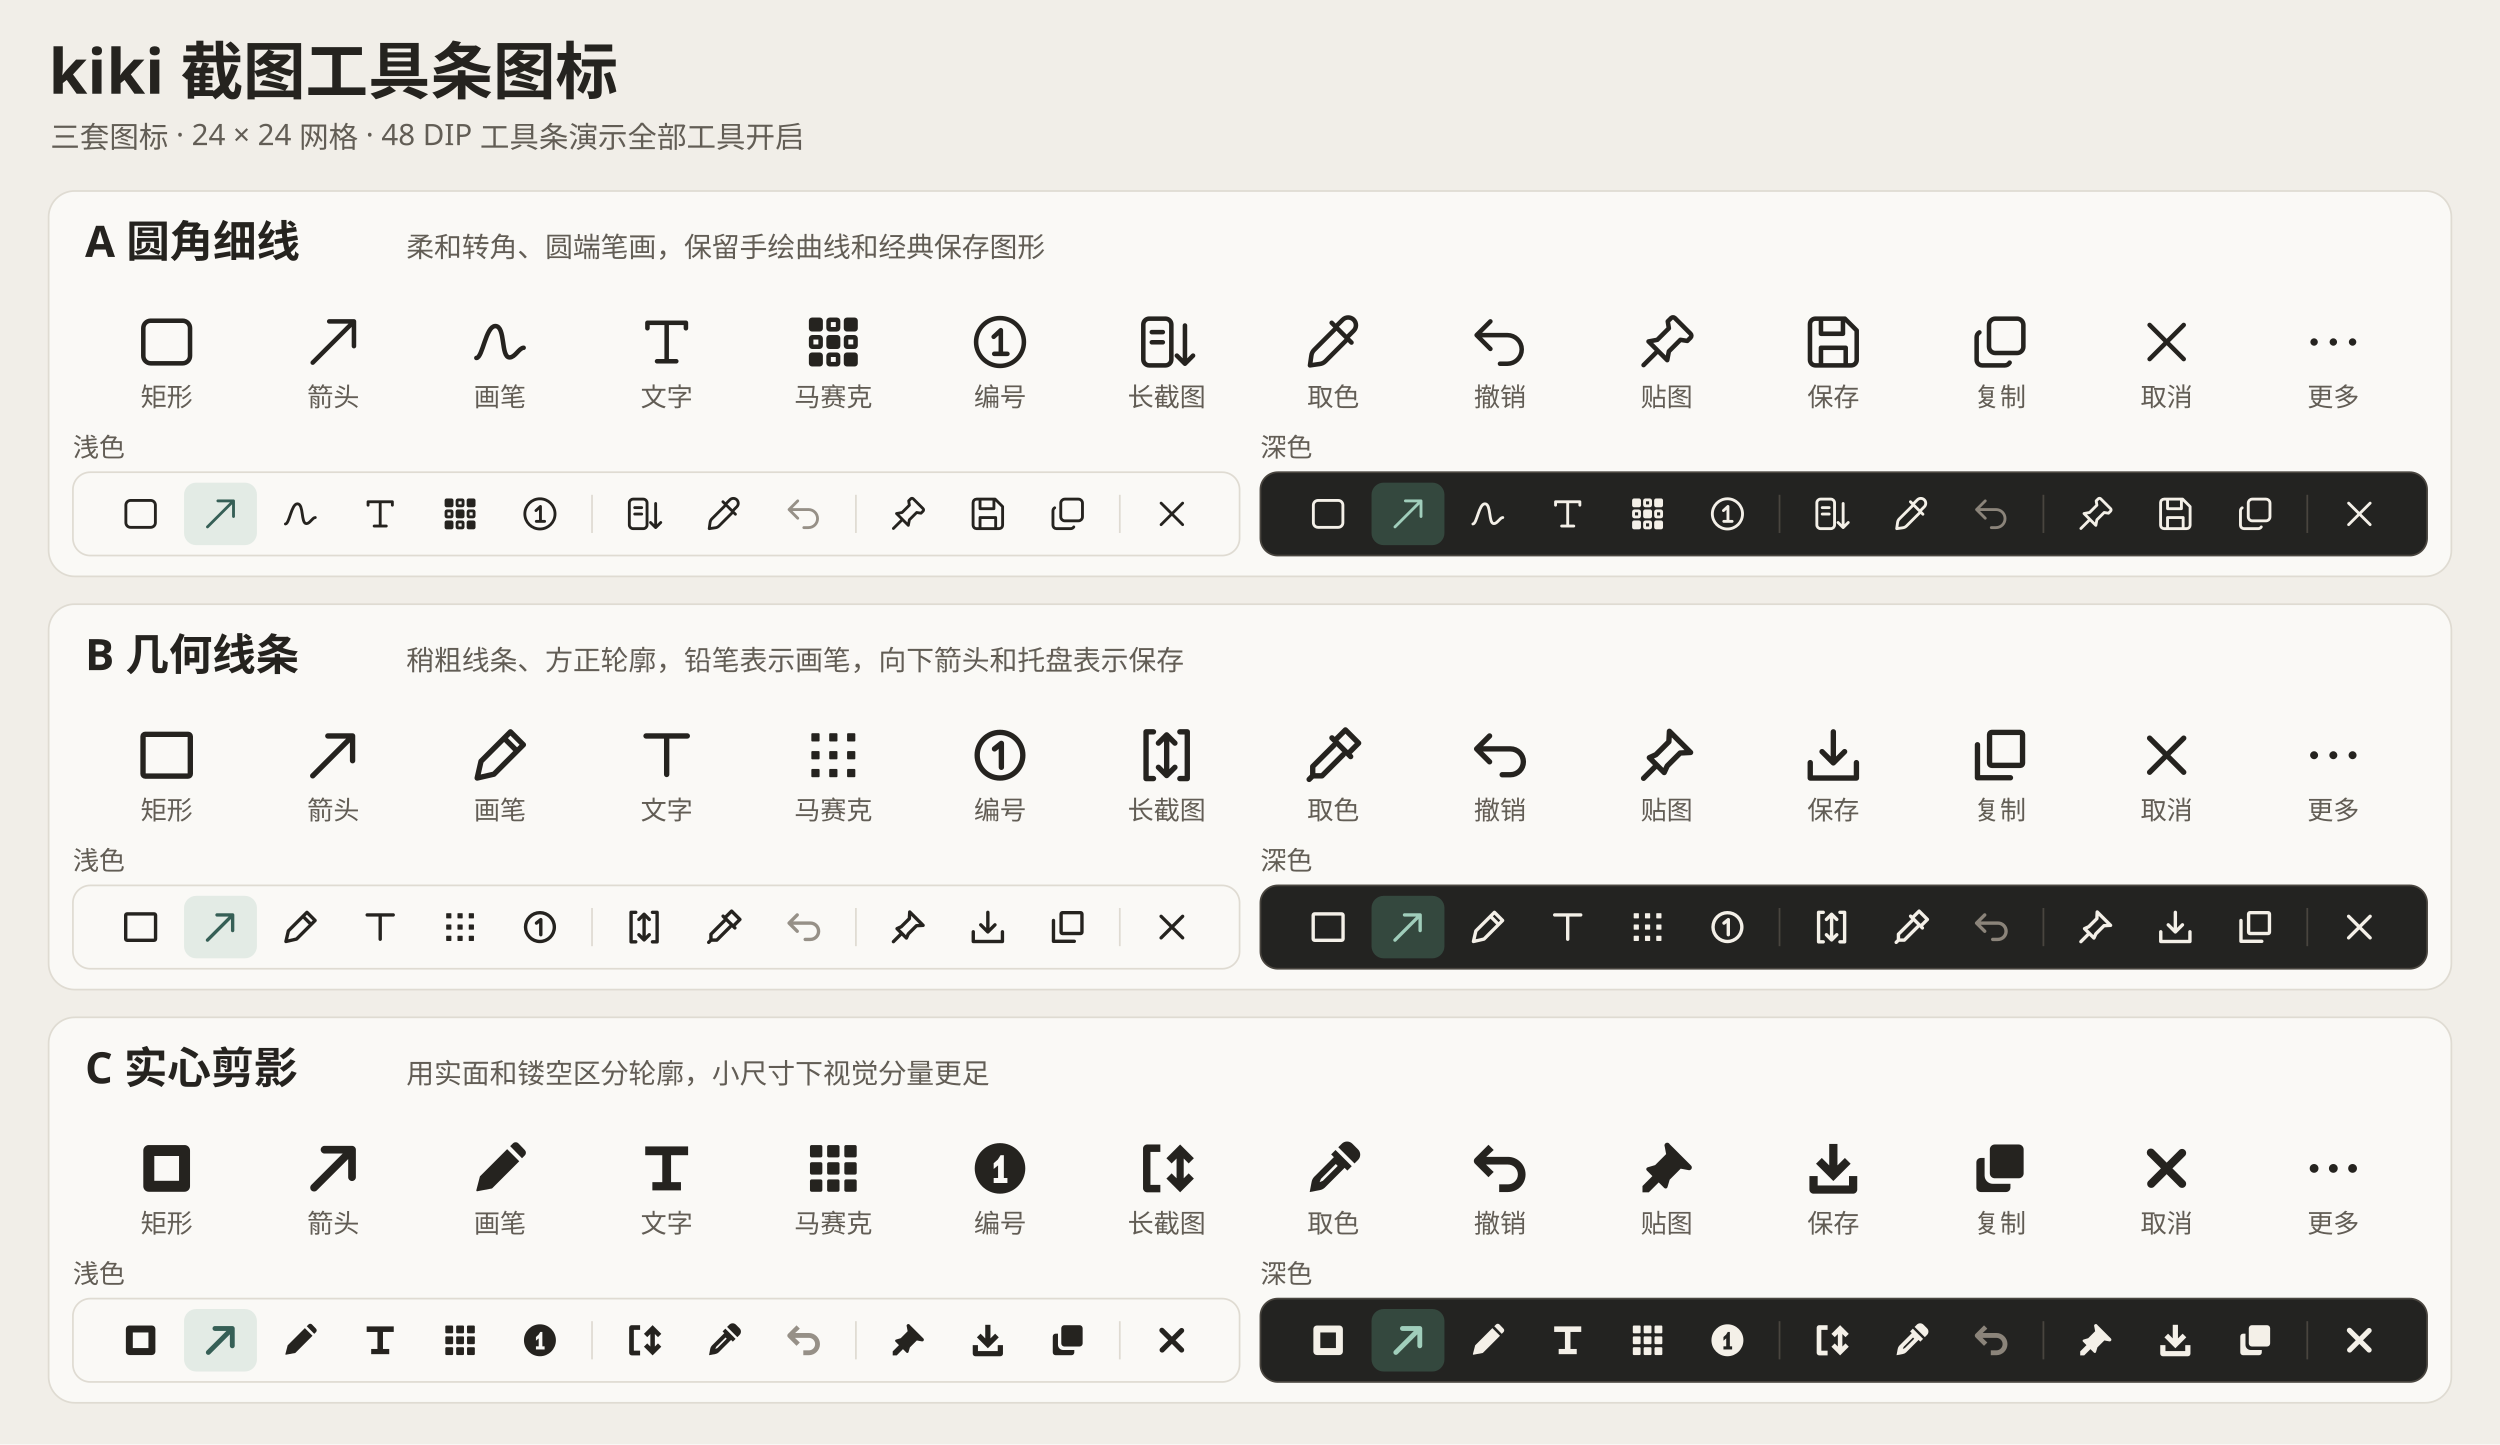
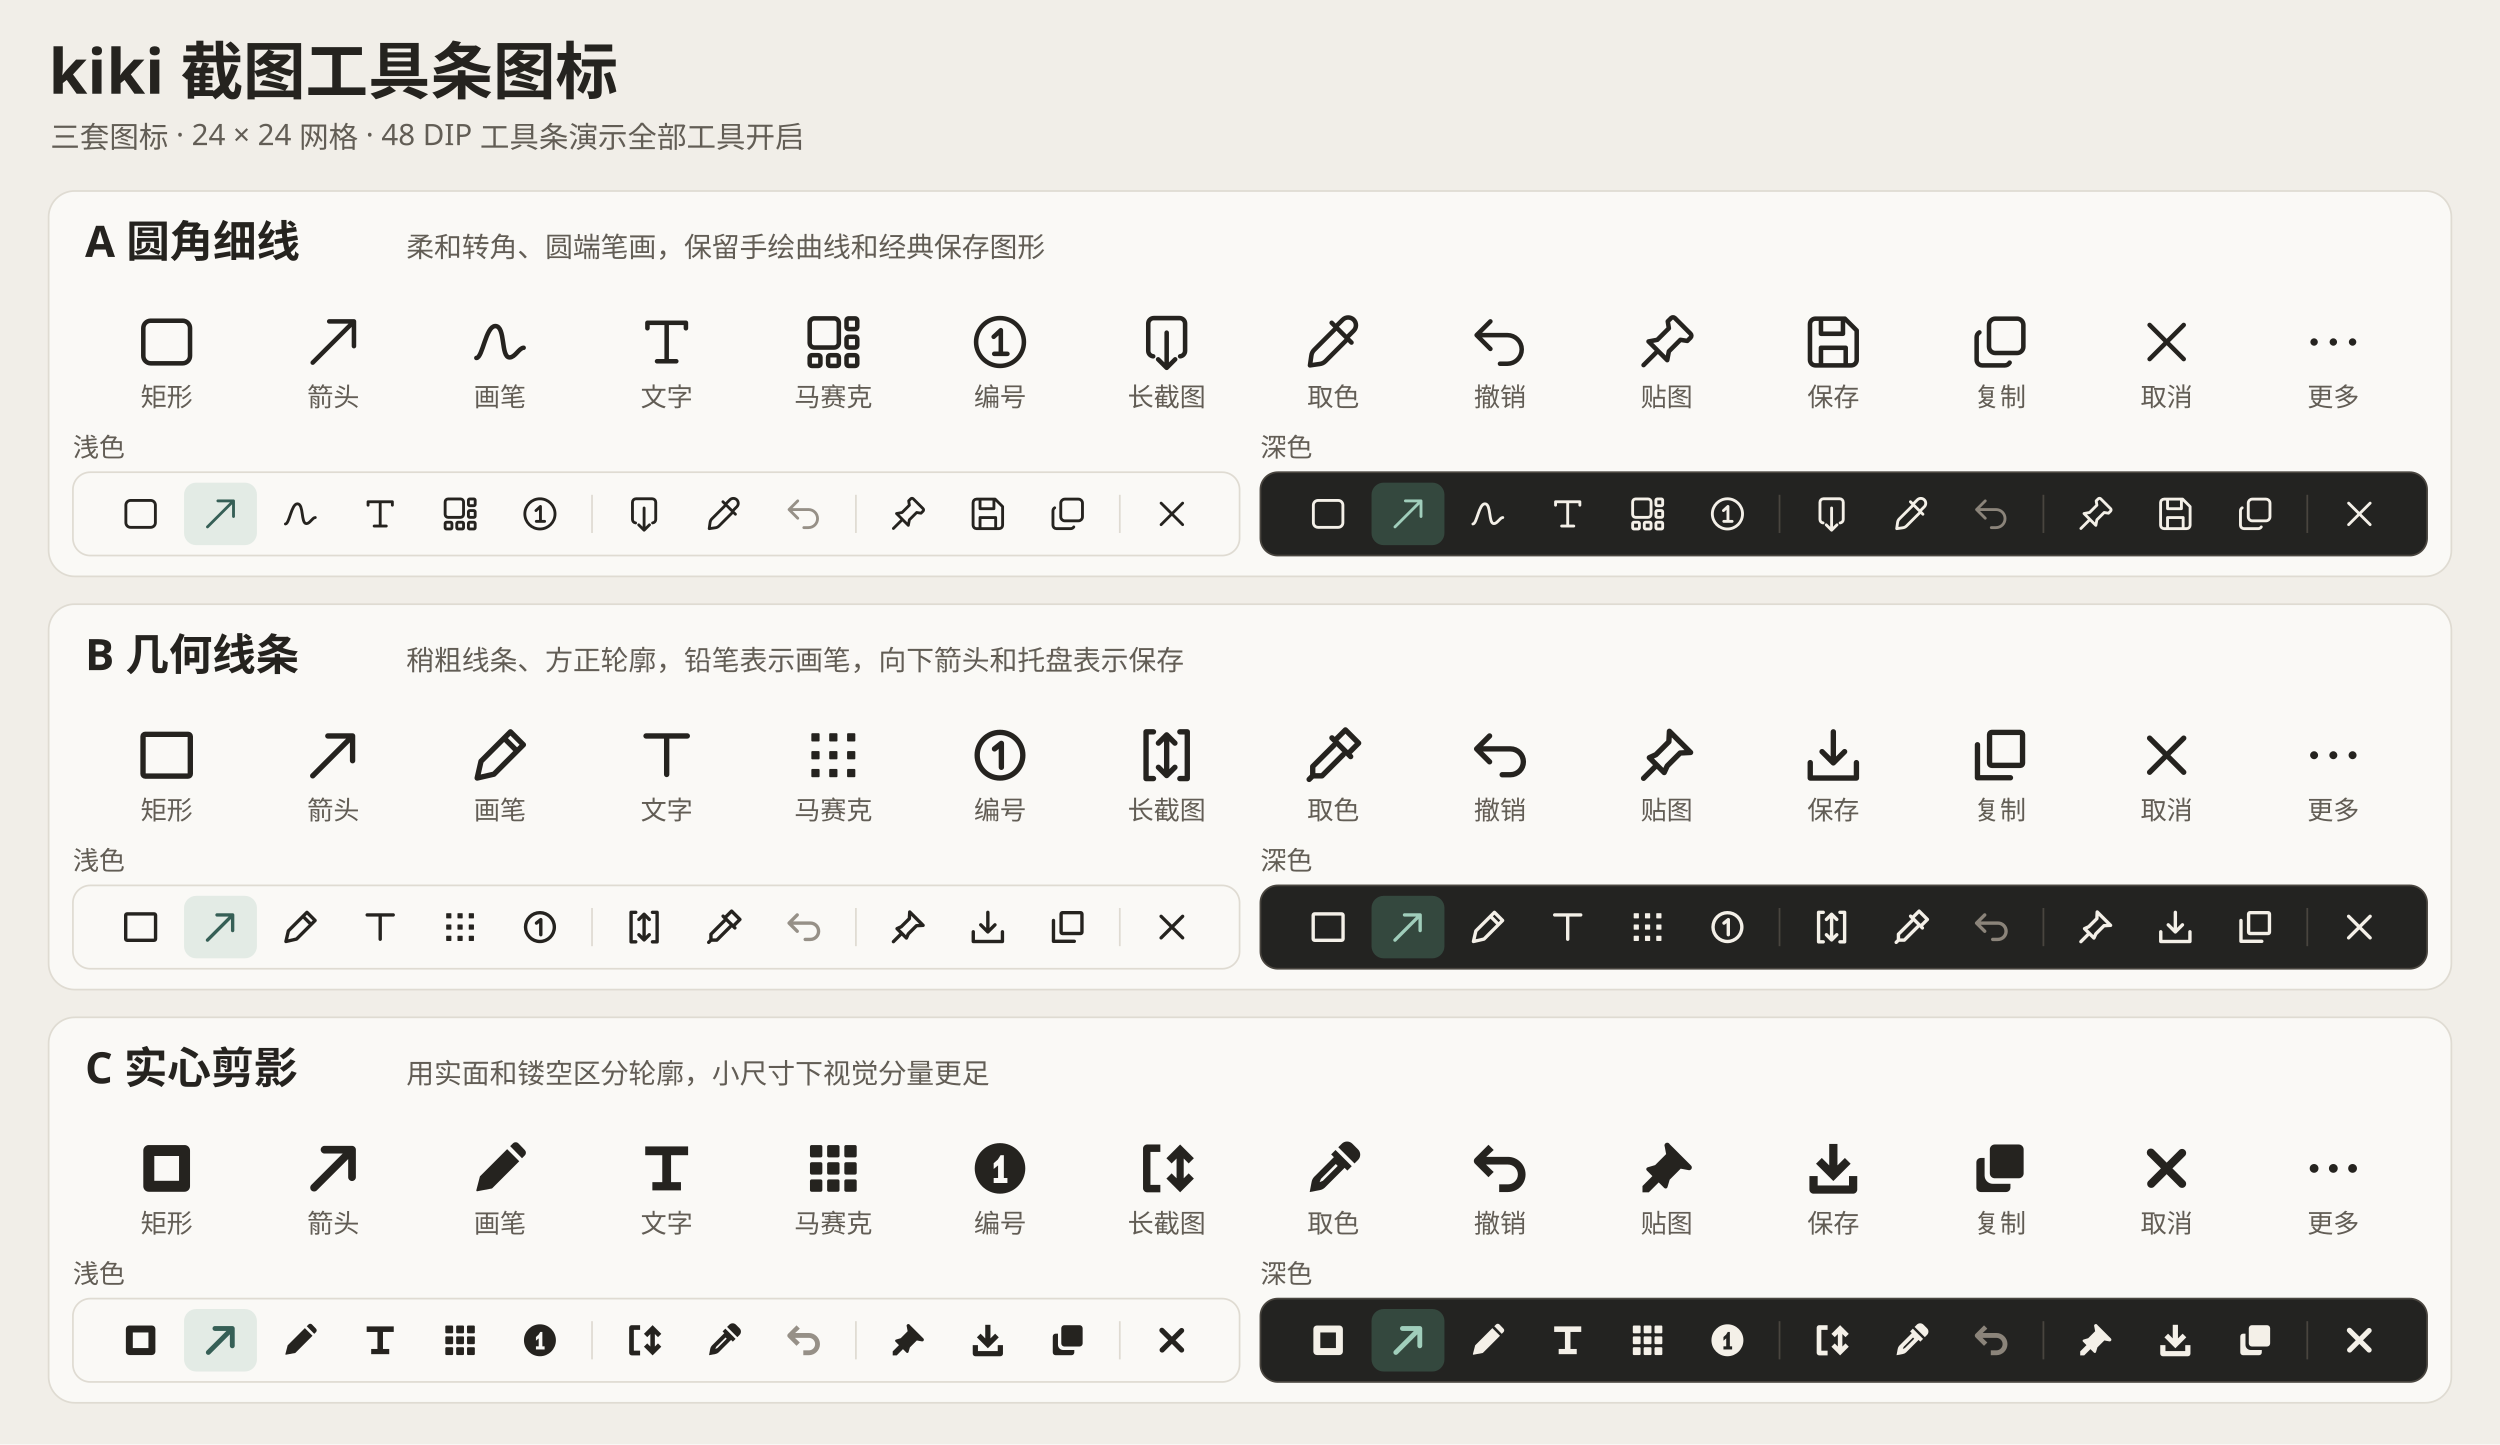
<svg xmlns="http://www.w3.org/2000/svg" width="1440" height="832" viewBox="0 0 1440 832" role="img" aria-labelledby="title description" lang="zh-CN">
  <defs>
    <symbol id="a-rect" viewBox="0 0 24 24" fill="none" stroke="currentColor" stroke-width="1.65" stroke-linecap="round" stroke-linejoin="round">
      <rect x="3.5" y="4.25" width="17" height="15.5" rx="2.7" />
    </symbol>
    <symbol id="a-arrow" viewBox="0 0 24 24" fill="none" stroke="currentColor" stroke-width="1.65" stroke-linecap="round" stroke-linejoin="round">
      <path d="M4.5 19.5 19.5 4.5 M10.5 4.5h9v9" />
    </symbol>
    <symbol id="a-pen" viewBox="0 0 24 24" fill="none" stroke="currentColor" stroke-width="1.65" stroke-linecap="round" stroke-linejoin="round">
      <path d="M3.4 17.8C5.7 17.8 6.8 6.2 10.3 6.2c3.8 0 1.9 11.4 5.2 11.4 2 0 3.5-3.5 5.1-3.5" />
    </symbol>
    <symbol id="a-text" viewBox="0 0 24 24" fill="none" stroke="currentColor" stroke-width="1.65" stroke-linecap="round" stroke-linejoin="round">
      <path d="M5 7V5h14v2 M12 5v14 M8.5 19h7" />
    </symbol>
    <symbol id="a-mosaic" viewBox="0 0 24 24" fill="none" stroke="currentColor" stroke-width="1.65" stroke-linecap="round" stroke-linejoin="round">
-       <g fill="currentColor" stroke="none">
-         <rect x="3.1" y="3.1" width="5.1" height="5.1" rx="1.15" />
-         <rect x="15.8" y="3.1" width="5.1" height="5.1" rx="1.15" />
-         <rect x="9.45" y="9.45" width="5.1" height="5.1" rx="1.15" />
-         <rect x="3.1" y="15.8" width="5.1" height="5.1" rx="1.15" />
-         <rect x="15.8" y="15.8" width="5.1" height="5.1" rx="1.15" />
-       </g>
-       <rect x="10.275" y="3.925" width="3.45" height="3.45" rx="0.45" />
-       <rect x="3.925" y="10.275" width="3.45" height="3.45" rx="0.45" />
-       <rect x="16.625" y="10.275" width="3.45" height="3.45" rx="0.45" />
-       <rect x="10.275" y="16.625" width="3.45" height="3.45" rx="0.45" />
+       <rect x="3.4" y="3.4" width="10.6" height="10.6" rx="1.7" />
+       <rect x="16.8" y="3.4" width="3.9" height="3.9" rx="0.75" />
+       <rect x="16.8" y="10.1" width="3.9" height="3.9" rx="0.75" />
+       <rect x="3.4" y="16.8" width="3.9" height="3.9" rx="0.75" />
+       <rect x="10.1" y="16.8" width="3.9" height="3.9" rx="0.75" />
+       <rect x="16.8" y="16.8" width="3.9" height="3.9" rx="0.75" />
    </symbol>
    <symbol id="a-number" viewBox="0 0 24 24" fill="none" stroke="currentColor" stroke-width="1.65" stroke-linecap="round" stroke-linejoin="round">
      <circle cx="12" cy="12" r="8.7" />
      <path d="m9.7 10.1 2.6-2.4v8.6 M9.9 16.3h4.8" />
    </symbol>
    <symbol id="a-long" viewBox="0 0 24 24" fill="none" stroke="currentColor" stroke-width="1.65" stroke-linecap="round" stroke-linejoin="round">
-       <rect x="3.5" y="3.5" width="10.2" height="17" rx="2.15" />
-       <path d="M6.6 8.4h4M6.6 12.1h4M18.65 6v13.9m-2.95-2.95 2.95 2.95 2.95-2.95" />
+       <path d="M7.1 17.2a2 2 0 0 1-1.8-2V5.3a2 2 0 0 1 2-2h9.4a2 2 0 0 1 2 2v9.9a2 2 0 0 1-1.8 2" />
+       <path d="M12 8.6v12.8m-3.1-3.1 3.1 3.1 3.1-3.1" />
    </symbol>
    <symbol id="a-picker" viewBox="0 0 24 24" fill="none" stroke="currentColor" stroke-width="1.65" stroke-linecap="round" stroke-linejoin="round">
      <path d="m12.9 6.4 2.5-2.5a2.8 2.8 0 0 1 4 4l-2.5 2.5 M11.4 5l7.2 7.2 M12.8 7.1 5 14.9c-.6.6-.9 1.3-1 2.1l-.5 3.5 3.5-.5c.8-.1 1.5-.4 2.1-1l7.8-7.8" />
    </symbol>
    <symbol id="a-undo" viewBox="0 0 24 24" fill="none" stroke="currentColor" stroke-width="1.65" stroke-linecap="round" stroke-linejoin="round">
      <path d="m8.5 4.5-5 5 5 5 M3.5 9.5h11.2a5.2 5.2 0 0 1 0 10.4H12" />
    </symbol>
    <symbol id="a-pin" viewBox="0 0 24 24" fill="none" stroke="currentColor" stroke-width="1.65" stroke-linecap="round" stroke-linejoin="round">
      <path d="m12.4 4.5 1.2-1.2a1 1 0 0 1 1.4 0l5.7 5.7a1 1 0 0 1 0 1.4l-1.2 1.2-2.5-.4-4.2 4.2-.6 3.2-6.8-6.8 3.2-.6 4.2-4.2-.4-2.5Z M8.8 15.2l-5.2 5.2" />
    </symbol>
    <symbol id="a-save" viewBox="0 0 24 24" fill="none" stroke="currentColor" stroke-width="1.65" stroke-linecap="round" stroke-linejoin="round">
      <path d="M5.5 3.5h10.7l4.3 4.3v10.7a2 2 0 0 1-2 2h-13a2 2 0 0 1-2-2v-13a2 2 0 0 1 2-2Z M7.5 3.5V9h8V3.5 M7.5 20.5v-6.4h9v6.4" />
    </symbol>
    <symbol id="a-copy" viewBox="0 0 24 24" fill="none" stroke="currentColor" stroke-width="1.65" stroke-linecap="round" stroke-linejoin="round">
      <rect x="8" y="3.5" width="12.5" height="12.5" rx="2.3" />
      <path d="M4.5 8.5a2 2 0 0 0-1 1.7v8.3a2 2 0 0 0 2 2h8.3a2 2 0 0 0 1.7-1" />
    </symbol>
    <symbol id="a-cancel" viewBox="0 0 24 24" fill="none" stroke="currentColor" stroke-width="1.65" stroke-linecap="round" stroke-linejoin="round">
      <path d="m5.8 5.8 12.4 12.4m0-12.4L5.8 18.2" />
    </symbol>
    <symbol id="a-more" viewBox="0 0 24 24" fill="none" stroke="currentColor" stroke-width="1.65" stroke-linecap="round" stroke-linejoin="round">
      <circle cx="5" cy="12" r="1.35" fill="currentColor" stroke="none" />
      <circle cx="12" cy="12" r="1.35" fill="currentColor" stroke="none" />
      <circle cx="19" cy="12" r="1.35" fill="currentColor" stroke="none" />
    </symbol>
    <symbol id="b-rect" viewBox="0 0 24 24" fill="none" stroke="currentColor" stroke-width="1.95" stroke-linecap="round" stroke-linejoin="round">
      <rect x="3.4" y="4.4" width="17.2" height="15.2" rx="0.8" />
    </symbol>
    <symbol id="b-arrow" viewBox="0 0 24 24" fill="none" stroke="currentColor" stroke-width="1.95" stroke-linecap="round" stroke-linejoin="round">
      <path d="M4.5 19.5 19 5 M10 5h9v9" />
    </symbol>
    <symbol id="b-pen" viewBox="0 0 24 24" fill="none" stroke="currentColor" stroke-width="1.95" stroke-linecap="round" stroke-linejoin="round">
      <path d="M3.7 20.3l1.4-6.1L15.8 3.5l4.7 4.7L9.8 18.9l-6.1 1.4Z M13.5 5.8l4.7 4.7" />
    </symbol>
    <symbol id="b-text" viewBox="0 0 24 24" fill="none" stroke="currentColor" stroke-width="1.95" stroke-linecap="round" stroke-linejoin="round">
      <path d="M4.5 5h15 M12 5v14" />
    </symbol>
    <symbol id="b-mosaic" viewBox="0 0 24 24" fill="none" stroke="currentColor" stroke-width="1.95" stroke-linecap="round" stroke-linejoin="round">
      <rect x="4" y="4" width="3" height="3" rx="0.3" fill="currentColor" stroke="none" />
      <rect x="10.5" y="4" width="3" height="3" rx="0.3" fill="currentColor" stroke="none" />
      <rect x="17" y="4" width="3" height="3" rx="0.3" fill="currentColor" stroke="none" />
      <rect x="4" y="10.5" width="3" height="3" rx="0.3" fill="currentColor" stroke="none" />
      <rect x="10.5" y="10.5" width="3" height="3" rx="0.3" fill="currentColor" stroke="none" />
      <rect x="17" y="10.5" width="3" height="3" rx="0.3" fill="currentColor" stroke="none" />
      <rect x="4" y="17" width="3" height="3" rx="0.3" fill="currentColor" stroke="none" />
      <rect x="10.5" y="17" width="3" height="3" rx="0.3" fill="currentColor" stroke="none" />
      <rect x="17" y="17" width="3" height="3" rx="0.3" fill="currentColor" stroke="none" />
    </symbol>
    <symbol id="b-number" viewBox="0 0 24 24" fill="none" stroke="currentColor" stroke-width="1.95" stroke-linecap="round" stroke-linejoin="round">
      <circle cx="12" cy="12" r="8.3" />
      <path d="m10 9.7 2.5-2v8.7" />
    </symbol>
    <symbol id="b-long" viewBox="0 0 24 24" fill="none" stroke="currentColor" stroke-width="1.95" stroke-linecap="round" stroke-linejoin="round">
      <path d="M7.2 3.5H4.5v17h2.7m9.6-17h2.7v17h-2.7 M12 4.6v14.8M9 7.6l3-3 3 3m-6 8.8 3 3 3-3" />
    </symbol>
    <symbol id="b-picker" viewBox="0 0 24 24" fill="none" stroke="currentColor" stroke-width="1.95" stroke-linecap="round" stroke-linejoin="round">
      <path d="m12.5 6.7 3.9-3.9 4.8 4.8-3.9 3.9 M11.5 5.7l6.8 6.8 M12.2 8.4l-7.7 7.7v3.4h3.4l7.7-7.7 M4.5 19.5l-1.3 1.3" />
    </symbol>
    <symbol id="b-undo" viewBox="0 0 24 24" fill="none" stroke="currentColor" stroke-width="1.95" stroke-linecap="round" stroke-linejoin="round">
      <path d="M8.2 5 3.5 9.7l4.7 4.7m-4.7-4.7h12.3a4.7 4.7 0 0 1 0 9.4h-3" />
    </symbol>
    <symbol id="b-pin" viewBox="0 0 24 24" fill="none" stroke="currentColor" stroke-width="1.95" stroke-linecap="round" stroke-linejoin="round">
      <path d="m13 3.3 7.7 7.7-3.8.2-4.7 4.7-1.1 2.4-5.4-5.4 2.4-1.1 4.7-4.7.2-3.8Z M8.4 15.6l-4.8 4.8" />
    </symbol>
    <symbol id="b-save" viewBox="0 0 24 24" fill="none" stroke="currentColor" stroke-width="1.95" stroke-linecap="round" stroke-linejoin="round">
      <path d="M12 3.5v11.3m-4.1-4.1 4.1 4.1 4.1-4.1 M3.6 14.7v5.6h16.8v-5.6" />
    </symbol>
    <symbol id="b-copy" viewBox="0 0 24 24" fill="none" stroke="currentColor" stroke-width="1.95" stroke-linecap="round" stroke-linejoin="round">
      <rect x="8.2" y="3.7" width="12" height="12" rx="0.8" />
      <path d="M3.8 8.2v12h12" />
    </symbol>
    <symbol id="b-cancel" viewBox="0 0 24 24" fill="none" stroke="currentColor" stroke-width="1.95" stroke-linecap="round" stroke-linejoin="round">
      <path d="m5.8 5.8 12.4 12.4m0-12.4L5.8 18.2" />
    </symbol>
    <symbol id="b-more" viewBox="0 0 24 24" fill="none" stroke="currentColor" stroke-width="1.95" stroke-linecap="round" stroke-linejoin="round">
      <circle cx="5" cy="12" r="1.45" fill="currentColor" stroke="none" />
      <circle cx="12" cy="12" r="1.45" fill="currentColor" stroke="none" />
      <circle cx="19" cy="12" r="1.45" fill="currentColor" stroke="none" />
    </symbol>
    <symbol id="c-rect" viewBox="0 0 24 24" fill="currentColor" stroke="none">
      <path d="M5.5 3.5h13a2 2 0 0 1 2 2v13a2 2 0 0 1-2 2h-13a2 2 0 0 1-2-2v-13a2 2 0 0 1 2-2Zm2 4v9h9v-9Z" fill-rule="evenodd" />
    </symbol>
    <symbol id="c-arrow" viewBox="0 0 24 24" fill="currentColor" stroke="none">
      <path d="M8.8 3.8h10a1.4 1.4 0 0 1 1.4 1.4v10a1.4 1.4 0 0 1-2.8 0V8.6L6 20a1.4 1.4 0 0 1-2-2L15.4 6.6H8.8a1.4 1.4 0 0 1 0-2.8Z" />
    </symbol>
    <symbol id="c-pen" viewBox="0 0 24 24" fill="currentColor" stroke="none">
      <path d="m4.7 14.9 9.9-9.9 4.4 4.4-9.9 9.9-5.3 1a.3.3 0 0 1-.4-.4l1.3-5Zm11-11 1-1a1.4 1.4 0 0 1 2 0L21 5.3a1.4 1.4 0 0 1 0 2l-1 1Z" />
    </symbol>
    <symbol id="c-text" viewBox="0 0 24 24" fill="currentColor" stroke="none">
      <path d="M4.2 4h15.6v3.2h-6.2V17h3.6v3H6.8v-3h3.6V7.2H4.2Z" />
    </symbol>
    <symbol id="c-mosaic" viewBox="0 0 24 24" fill="currentColor" stroke="none">
      <rect x="3.5" y="3.5" width="4.5" height="4.5" rx="0.6" />
      <rect x="9.75" y="3.5" width="4.5" height="4.5" rx="0.6" />
      <rect x="16" y="3.5" width="4.5" height="4.5" rx="0.6" />
      <rect x="3.5" y="9.75" width="4.5" height="4.5" rx="0.6" />
      <rect x="9.75" y="9.75" width="4.5" height="4.5" rx="0.6" />
      <rect x="16" y="9.75" width="4.5" height="4.5" rx="0.6" />
      <rect x="3.5" y="16" width="4.5" height="4.5" rx="0.6" />
      <rect x="9.75" y="16" width="4.5" height="4.5" rx="0.6" />
      <rect x="16" y="16" width="4.5" height="4.5" rx="0.6" />
    </symbol>
    <symbol id="c-number" viewBox="0 0 24 24" fill="currentColor" stroke="none">
      <path d="M12 2.8a9.2 9.2 0 1 1 0 18.4 9.2 9.2 0 0 1 0-18.4ZM11.2 8.8l-1.5 1.3v2.1l1.6-1.3v4.6H9.7v1.8h5v-1.8h-1.3V7.2h-1.2Z" fill-rule="evenodd" />
    </symbol>
    <symbol id="c-long" viewBox="0 0 24 24" fill="currentColor" stroke="none">
      <path d="M4.9 3.3h4.8v2.7H6.1v12h3.6v2.7H4.9a1.5 1.5 0 0 1-1.5-1.5V4.8a1.5 1.5 0 0 1 1.5-1.5Zm12 0 5 5-1.9 1.9-1.8-1.8v7.2l1.8-1.8 1.9 1.9-5 5-5-5 1.9-1.9 1.8 1.8V8.4l-1.8 1.8-1.9-1.9Z" />
    </symbol>
    <symbol id="c-picker" viewBox="0 0 24 24" fill="currentColor" stroke="none">
      <path d="m13.8 4.3 1.3-1.3a2.7 2.7 0 0 1 3.8 0L21 5.1a2.7 2.7 0 0 1 0 3.8l-1.3 1.3-5.9-5.9Zm-1 1 5.9 5.9-1.6 1.6-1-1-7.2 7.2a3.6 3.6 0 0 1-1.8.9l-3.7.7.7-3.7a3.6 3.6 0 0 1 .9-1.8l7.2-7.2-1-1Zm.1 5.1-5.4 5.4-.5 1.2 1.2-.5 5.4-5.4Z" fill-rule="evenodd" />
    </symbol>
    <symbol id="c-undo" viewBox="0 0 24 24" fill="currentColor" stroke="none">
      <path d="M7.8 3.4 2.9 8.3a1.4 1.4 0 0 0 0 2l4.9 4.9 1.9-1.9-2.8-2.7h8a3.6 3.6 0 0 1 0 7.2h-3.2v2.8h3.2a6.4 6.4 0 0 0 0-12.8H7l2.7-2.5Z" />
    </symbol>
    <symbol id="c-pin" viewBox="0 0 24 24" fill="currentColor" stroke="none">
      <path d="m13.1 3.2 7.7 7.7a1 1 0 0 1-1 1.7l-2.7-.5-4 4-.8 2.7a.7.7 0 0 1-1.2.3l-2-2-3.6 3.6H3.2v-2.3l3.6-3.6-2-2a.7.7 0 0 1 .3-1.2l2.7-.8 4-4-.5-2.7a1 1 0 0 1 1.8-.9Z" />
    </symbol>
    <symbol id="c-save" viewBox="0 0 24 24" fill="currentColor" stroke="none">
      <path d="M10.5 3.1h3v7.8l2.7-2.7 2.1 2.1-6.3 6.3-6.3-6.3 2.1-2.1 2.7 2.7ZM3.3 14.8h3v3.4h11.4v-3.4h3v4.9a1.5 1.5 0 0 1-1.5 1.5H4.8a1.5 1.5 0 0 1-1.5-1.5Z" />
    </symbol>
    <symbol id="c-copy" viewBox="0 0 24 24" fill="currentColor" stroke="none">
      <rect x="8.3" y="3.3" width="12.3" height="12.3" rx="1.8" />
      <path d="M6.4 8.2v6.4a3 3 0 0 0 3 3h6.4v1.4a1.6 1.6 0 0 1-1.6 1.6H5a1.6 1.6 0 0 1-1.6-1.6V9.8A1.6 1.6 0 0 1 5 8.2Z" />
    </symbol>
    <symbol id="c-cancel" viewBox="0 0 24 24" fill="currentColor" stroke="none">
      <path d="M5.2 5.2a1.5 1.5 0 0 1 2.1 0l4.7 4.7 4.7-4.7a1.5 1.5 0 0 1 2.1 2.1L14.1 12l4.7 4.7a1.5 1.5 0 0 1-2.1 2.1L12 14.1l-4.7 4.7a1.5 1.5 0 0 1-2.1-2.1L9.9 12 5.2 7.3a1.5 1.5 0 0 1 0-2.1Z" />
    </symbol>
    <symbol id="c-more" viewBox="0 0 24 24" fill="currentColor" stroke="none">
      <circle cx="5" cy="12" r="1.6" fill="currentColor" stroke="none" />
      <circle cx="12" cy="12" r="1.6" fill="currentColor" stroke="none" />
      <circle cx="19" cy="12" r="1.6" fill="currentColor" stroke="none" />
    </symbol>
  </defs>
  <rect x="0" y="0" width="1440" height="832" rx="0" fill="#F1EEE8" />
  <g font-family="Segoe UI, Microsoft YaHei UI, Microsoft YaHei, sans-serif" fill="#25231F">
    <text x="28" y="54" font-size="36" font-weight="650">kiki 截图工具条图标</text>
    <text x="29" y="85" font-size="17" fill="#625D55">三套图标 · 24 × 24 网格 · 48 DIP 工具条演示全部工具开启</text>
    <g aria-label="A  圆角细线">
      <rect x="28" y="110" width="1384" height="222" rx="15" fill="#FAF9F6" stroke="#DFDBD2" />
      <text x="49" y="148" font-size="25" font-weight="650">A  圆角细线</text>
      <text x="234" y="148" font-size="16" fill="#625D55">柔和转角、圆端笔画，保留手绘曲线和经典保存图形</text>
      <use href="#a-rect" x="77" y="178" width="38" height="38" color="#25231F" />
      <text x="96" y="234" font-size="15" text-anchor="middle" fill="#625D55">矩形</text>
      <use href="#a-arrow" x="173" y="178" width="38" height="38" color="#25231F" />
      <text x="192" y="234" font-size="15" text-anchor="middle" fill="#625D55">箭头</text>
      <use href="#a-pen" x="269" y="178" width="38" height="38" color="#25231F" />
      <text x="288" y="234" font-size="15" text-anchor="middle" fill="#625D55">画笔</text>
      <use href="#a-text" x="365" y="178" width="38" height="38" color="#25231F" />
      <text x="384" y="234" font-size="15" text-anchor="middle" fill="#625D55">文字</text>
      <use href="#a-mosaic" x="461" y="178" width="38" height="38" color="#25231F" />
      <text x="480" y="234" font-size="15" text-anchor="middle" fill="#625D55">马赛克</text>
      <use href="#a-number" x="557" y="178" width="38" height="38" color="#25231F" />
      <text x="576" y="234" font-size="15" text-anchor="middle" fill="#625D55">编号</text>
      <use href="#a-long" x="653" y="178" width="38" height="38" color="#25231F" />
      <text x="672" y="234" font-size="15" text-anchor="middle" fill="#625D55">长截图</text>
      <use href="#a-picker" x="749" y="178" width="38" height="38" color="#25231F" />
      <text x="768" y="234" font-size="15" text-anchor="middle" fill="#625D55">取色</text>
      <use href="#a-undo" x="845" y="178" width="38" height="38" color="#25231F" />
      <text x="864" y="234" font-size="15" text-anchor="middle" fill="#625D55">撤销</text>
      <use href="#a-pin" x="941" y="178" width="38" height="38" color="#25231F" />
      <text x="960" y="234" font-size="15" text-anchor="middle" fill="#625D55">贴图</text>
      <use href="#a-save" x="1037" y="178" width="38" height="38" color="#25231F" />
      <text x="1056" y="234" font-size="15" text-anchor="middle" fill="#625D55">保存</text>
      <use href="#a-copy" x="1133" y="178" width="38" height="38" color="#25231F" />
      <text x="1152" y="234" font-size="15" text-anchor="middle" fill="#625D55">复制</text>
      <use href="#a-cancel" x="1229" y="178" width="38" height="38" color="#25231F" />
      <text x="1248" y="234" font-size="15" text-anchor="middle" fill="#625D55">取消</text>
      <use href="#a-more" x="1325" y="178" width="38" height="38" color="#25231F" />
      <text x="1344" y="234" font-size="15" text-anchor="middle" fill="#625D55">更多</text>
      <text x="42" y="263" font-size="15" fill="#625D55">浅色</text>
      <text x="726" y="263" font-size="15" fill="#625D55">深色</text>
      <rect x="42" y="272" width="672" height="48" rx="10" fill="#FAF9F6" stroke="#DFDBD2" />
      <use href="#a-rect" x="69" y="284" width="24" height="24" color="#25231F" />
      <rect x="106" y="278" width="42" height="36" rx="7" fill="#E3EBE5" />
      <use href="#a-arrow" x="115" y="284" width="24" height="24" color="#365F56" />
      <use href="#a-pen" x="161" y="284" width="24" height="24" color="#25231F" />
      <use href="#a-text" x="207" y="284" width="24" height="24" color="#25231F" />
      <use href="#a-mosaic" x="253" y="284" width="24" height="24" color="#25231F" />
      <use href="#a-number" x="299" y="284" width="24" height="24" color="#25231F" />
      <path d="M341 285v22" stroke="#DFDBD2" />
      <use href="#a-long" x="359" y="284" width="24" height="24" color="#25231F" />
      <use href="#a-picker" x="405" y="284" width="24" height="24" color="#25231F" />
      <use href="#a-undo" x="451" y="284" width="24" height="24" color="#969087" />
      <path d="M493 285v22" stroke="#DFDBD2" />
      <use href="#a-pin" x="511" y="284" width="24" height="24" color="#25231F" />
      <use href="#a-save" x="557" y="284" width="24" height="24" color="#25231F" />
      <use href="#a-copy" x="603" y="284" width="24" height="24" color="#25231F" />
      <path d="M645 285v22" stroke="#DFDBD2" />
      <use href="#a-cancel" x="663" y="284" width="24" height="24" color="#25231F" />
      <rect x="726" y="272" width="672" height="48" rx="10" fill="#232321" stroke="#49453F" />
      <use href="#a-rect" x="753" y="284" width="24" height="24" color="#F4F0E8" />
      <rect x="790" y="278" width="42" height="36" rx="7" fill="#34483E" />
      <use href="#a-arrow" x="799" y="284" width="24" height="24" color="#A0CEBB" />
      <use href="#a-pen" x="845" y="284" width="24" height="24" color="#F4F0E8" />
      <use href="#a-text" x="891" y="284" width="24" height="24" color="#F4F0E8" />
      <use href="#a-mosaic" x="937" y="284" width="24" height="24" color="#F4F0E8" />
      <use href="#a-number" x="983" y="284" width="24" height="24" color="#F4F0E8" />
      <path d="M1025 285v22" stroke="#49453F" />
      <use href="#a-long" x="1043" y="284" width="24" height="24" color="#F4F0E8" />
      <use href="#a-picker" x="1089" y="284" width="24" height="24" color="#F4F0E8" />
      <use href="#a-undo" x="1135" y="284" width="24" height="24" color="#8B847A" />
      <path d="M1177 285v22" stroke="#49453F" />
      <use href="#a-pin" x="1195" y="284" width="24" height="24" color="#F4F0E8" />
      <use href="#a-save" x="1241" y="284" width="24" height="24" color="#F4F0E8" />
      <use href="#a-copy" x="1287" y="284" width="24" height="24" color="#F4F0E8" />
      <path d="M1329 285v22" stroke="#49453F" />
      <use href="#a-cancel" x="1347" y="284" width="24" height="24" color="#F4F0E8" />
    </g>
    <g aria-label="B  几何线条">
      <rect x="28" y="348" width="1384" height="222" rx="15" fill="#FAF9F6" stroke="#DFDBD2" />
      <text x="49" y="386" font-size="25" font-weight="650">B  几何线条</text>
      <text x="234" y="386" font-size="16" fill="#625D55">稍粗线条、方正轮廓，铅笔表示画笔，向下箭头和托盘表示保存</text>
      <use href="#b-rect" x="77" y="416" width="38" height="38" color="#25231F" />
      <text x="96" y="472" font-size="15" text-anchor="middle" fill="#625D55">矩形</text>
      <use href="#b-arrow" x="173" y="416" width="38" height="38" color="#25231F" />
      <text x="192" y="472" font-size="15" text-anchor="middle" fill="#625D55">箭头</text>
      <use href="#b-pen" x="269" y="416" width="38" height="38" color="#25231F" />
      <text x="288" y="472" font-size="15" text-anchor="middle" fill="#625D55">画笔</text>
      <use href="#b-text" x="365" y="416" width="38" height="38" color="#25231F" />
      <text x="384" y="472" font-size="15" text-anchor="middle" fill="#625D55">文字</text>
      <use href="#b-mosaic" x="461" y="416" width="38" height="38" color="#25231F" />
      <text x="480" y="472" font-size="15" text-anchor="middle" fill="#625D55">马赛克</text>
      <use href="#b-number" x="557" y="416" width="38" height="38" color="#25231F" />
      <text x="576" y="472" font-size="15" text-anchor="middle" fill="#625D55">编号</text>
      <use href="#b-long" x="653" y="416" width="38" height="38" color="#25231F" />
      <text x="672" y="472" font-size="15" text-anchor="middle" fill="#625D55">长截图</text>
      <use href="#b-picker" x="749" y="416" width="38" height="38" color="#25231F" />
      <text x="768" y="472" font-size="15" text-anchor="middle" fill="#625D55">取色</text>
      <use href="#b-undo" x="845" y="416" width="38" height="38" color="#25231F" />
      <text x="864" y="472" font-size="15" text-anchor="middle" fill="#625D55">撤销</text>
      <use href="#b-pin" x="941" y="416" width="38" height="38" color="#25231F" />
      <text x="960" y="472" font-size="15" text-anchor="middle" fill="#625D55">贴图</text>
      <use href="#b-save" x="1037" y="416" width="38" height="38" color="#25231F" />
      <text x="1056" y="472" font-size="15" text-anchor="middle" fill="#625D55">保存</text>
      <use href="#b-copy" x="1133" y="416" width="38" height="38" color="#25231F" />
      <text x="1152" y="472" font-size="15" text-anchor="middle" fill="#625D55">复制</text>
      <use href="#b-cancel" x="1229" y="416" width="38" height="38" color="#25231F" />
      <text x="1248" y="472" font-size="15" text-anchor="middle" fill="#625D55">取消</text>
      <use href="#b-more" x="1325" y="416" width="38" height="38" color="#25231F" />
      <text x="1344" y="472" font-size="15" text-anchor="middle" fill="#625D55">更多</text>
      <text x="42" y="501" font-size="15" fill="#625D55">浅色</text>
      <text x="726" y="501" font-size="15" fill="#625D55">深色</text>
      <rect x="42" y="510" width="672" height="48" rx="10" fill="#FAF9F6" stroke="#DFDBD2" />
      <use href="#b-rect" x="69" y="522" width="24" height="24" color="#25231F" />
      <rect x="106" y="516" width="42" height="36" rx="7" fill="#E3EBE5" />
      <use href="#b-arrow" x="115" y="522" width="24" height="24" color="#365F56" />
      <use href="#b-pen" x="161" y="522" width="24" height="24" color="#25231F" />
      <use href="#b-text" x="207" y="522" width="24" height="24" color="#25231F" />
      <use href="#b-mosaic" x="253" y="522" width="24" height="24" color="#25231F" />
      <use href="#b-number" x="299" y="522" width="24" height="24" color="#25231F" />
      <path d="M341 523v22" stroke="#DFDBD2" />
      <use href="#b-long" x="359" y="522" width="24" height="24" color="#25231F" />
      <use href="#b-picker" x="405" y="522" width="24" height="24" color="#25231F" />
      <use href="#b-undo" x="451" y="522" width="24" height="24" color="#969087" />
      <path d="M493 523v22" stroke="#DFDBD2" />
      <use href="#b-pin" x="511" y="522" width="24" height="24" color="#25231F" />
      <use href="#b-save" x="557" y="522" width="24" height="24" color="#25231F" />
      <use href="#b-copy" x="603" y="522" width="24" height="24" color="#25231F" />
      <path d="M645 523v22" stroke="#DFDBD2" />
      <use href="#b-cancel" x="663" y="522" width="24" height="24" color="#25231F" />
      <rect x="726" y="510" width="672" height="48" rx="10" fill="#232321" stroke="#49453F" />
      <use href="#b-rect" x="753" y="522" width="24" height="24" color="#F4F0E8" />
      <rect x="790" y="516" width="42" height="36" rx="7" fill="#34483E" />
      <use href="#b-arrow" x="799" y="522" width="24" height="24" color="#A0CEBB" />
      <use href="#b-pen" x="845" y="522" width="24" height="24" color="#F4F0E8" />
      <use href="#b-text" x="891" y="522" width="24" height="24" color="#F4F0E8" />
      <use href="#b-mosaic" x="937" y="522" width="24" height="24" color="#F4F0E8" />
      <use href="#b-number" x="983" y="522" width="24" height="24" color="#F4F0E8" />
      <path d="M1025 523v22" stroke="#49453F" />
      <use href="#b-long" x="1043" y="522" width="24" height="24" color="#F4F0E8" />
      <use href="#b-picker" x="1089" y="522" width="24" height="24" color="#F4F0E8" />
      <use href="#b-undo" x="1135" y="522" width="24" height="24" color="#8B847A" />
      <path d="M1177 523v22" stroke="#49453F" />
      <use href="#b-pin" x="1195" y="522" width="24" height="24" color="#F4F0E8" />
      <use href="#b-save" x="1241" y="522" width="24" height="24" color="#F4F0E8" />
      <use href="#b-copy" x="1287" y="522" width="24" height="24" color="#F4F0E8" />
      <path d="M1329 523v22" stroke="#49453F" />
      <use href="#b-cancel" x="1347" y="522" width="24" height="24" color="#F4F0E8" />
    </g>
    <g aria-label="C  实心剪影">
      <rect x="28" y="586" width="1384" height="222" rx="15" fill="#FAF9F6" stroke="#DFDBD2" />
      <text x="49" y="624" font-size="25" font-weight="650">C  实心剪影</text>
      <text x="234" y="624" font-size="16" fill="#625D55">用实面和镂空区分轮廓，小尺寸下视觉分量更足</text>
      <use href="#c-rect" x="77" y="654" width="38" height="38" color="#25231F" />
      <text x="96" y="710" font-size="15" text-anchor="middle" fill="#625D55">矩形</text>
      <use href="#c-arrow" x="173" y="654" width="38" height="38" color="#25231F" />
      <text x="192" y="710" font-size="15" text-anchor="middle" fill="#625D55">箭头</text>
      <use href="#c-pen" x="269" y="654" width="38" height="38" color="#25231F" />
      <text x="288" y="710" font-size="15" text-anchor="middle" fill="#625D55">画笔</text>
      <use href="#c-text" x="365" y="654" width="38" height="38" color="#25231F" />
      <text x="384" y="710" font-size="15" text-anchor="middle" fill="#625D55">文字</text>
      <use href="#c-mosaic" x="461" y="654" width="38" height="38" color="#25231F" />
      <text x="480" y="710" font-size="15" text-anchor="middle" fill="#625D55">马赛克</text>
      <use href="#c-number" x="557" y="654" width="38" height="38" color="#25231F" />
      <text x="576" y="710" font-size="15" text-anchor="middle" fill="#625D55">编号</text>
      <use href="#c-long" x="653" y="654" width="38" height="38" color="#25231F" />
      <text x="672" y="710" font-size="15" text-anchor="middle" fill="#625D55">长截图</text>
      <use href="#c-picker" x="749" y="654" width="38" height="38" color="#25231F" />
      <text x="768" y="710" font-size="15" text-anchor="middle" fill="#625D55">取色</text>
      <use href="#c-undo" x="845" y="654" width="38" height="38" color="#25231F" />
      <text x="864" y="710" font-size="15" text-anchor="middle" fill="#625D55">撤销</text>
      <use href="#c-pin" x="941" y="654" width="38" height="38" color="#25231F" />
      <text x="960" y="710" font-size="15" text-anchor="middle" fill="#625D55">贴图</text>
      <use href="#c-save" x="1037" y="654" width="38" height="38" color="#25231F" />
      <text x="1056" y="710" font-size="15" text-anchor="middle" fill="#625D55">保存</text>
      <use href="#c-copy" x="1133" y="654" width="38" height="38" color="#25231F" />
      <text x="1152" y="710" font-size="15" text-anchor="middle" fill="#625D55">复制</text>
      <use href="#c-cancel" x="1229" y="654" width="38" height="38" color="#25231F" />
      <text x="1248" y="710" font-size="15" text-anchor="middle" fill="#625D55">取消</text>
      <use href="#c-more" x="1325" y="654" width="38" height="38" color="#25231F" />
      <text x="1344" y="710" font-size="15" text-anchor="middle" fill="#625D55">更多</text>
      <text x="42" y="739" font-size="15" fill="#625D55">浅色</text>
      <text x="726" y="739" font-size="15" fill="#625D55">深色</text>
      <rect x="42" y="748" width="672" height="48" rx="10" fill="#FAF9F6" stroke="#DFDBD2" />
      <use href="#c-rect" x="69" y="760" width="24" height="24" color="#25231F" />
      <rect x="106" y="754" width="42" height="36" rx="7" fill="#E3EBE5" />
      <use href="#c-arrow" x="115" y="760" width="24" height="24" color="#365F56" />
      <use href="#c-pen" x="161" y="760" width="24" height="24" color="#25231F" />
      <use href="#c-text" x="207" y="760" width="24" height="24" color="#25231F" />
      <use href="#c-mosaic" x="253" y="760" width="24" height="24" color="#25231F" />
      <use href="#c-number" x="299" y="760" width="24" height="24" color="#25231F" />
      <path d="M341 761v22" stroke="#DFDBD2" />
      <use href="#c-long" x="359" y="760" width="24" height="24" color="#25231F" />
      <use href="#c-picker" x="405" y="760" width="24" height="24" color="#25231F" />
      <use href="#c-undo" x="451" y="760" width="24" height="24" color="#969087" />
      <path d="M493 761v22" stroke="#DFDBD2" />
      <use href="#c-pin" x="511" y="760" width="24" height="24" color="#25231F" />
      <use href="#c-save" x="557" y="760" width="24" height="24" color="#25231F" />
      <use href="#c-copy" x="603" y="760" width="24" height="24" color="#25231F" />
      <path d="M645 761v22" stroke="#DFDBD2" />
      <use href="#c-cancel" x="663" y="760" width="24" height="24" color="#25231F" />
      <rect x="726" y="748" width="672" height="48" rx="10" fill="#232321" stroke="#49453F" />
      <use href="#c-rect" x="753" y="760" width="24" height="24" color="#F4F0E8" />
      <rect x="790" y="754" width="42" height="36" rx="7" fill="#34483E" />
      <use href="#c-arrow" x="799" y="760" width="24" height="24" color="#A0CEBB" />
      <use href="#c-pen" x="845" y="760" width="24" height="24" color="#F4F0E8" />
      <use href="#c-text" x="891" y="760" width="24" height="24" color="#F4F0E8" />
      <use href="#c-mosaic" x="937" y="760" width="24" height="24" color="#F4F0E8" />
      <use href="#c-number" x="983" y="760" width="24" height="24" color="#F4F0E8" />
      <path d="M1025 761v22" stroke="#49453F" />
      <use href="#c-long" x="1043" y="760" width="24" height="24" color="#F4F0E8" />
      <use href="#c-picker" x="1089" y="760" width="24" height="24" color="#F4F0E8" />
      <use href="#c-undo" x="1135" y="760" width="24" height="24" color="#8B847A" />
      <path d="M1177 761v22" stroke="#49453F" />
      <use href="#c-pin" x="1195" y="760" width="24" height="24" color="#F4F0E8" />
      <use href="#c-save" x="1241" y="760" width="24" height="24" color="#F4F0E8" />
      <use href="#c-copy" x="1287" y="760" width="24" height="24" color="#F4F0E8" />
      <path d="M1329 761v22" stroke="#49453F" />
      <use href="#c-cancel" x="1347" y="760" width="24" height="24" color="#F4F0E8" />
    </g>
  </g>
</svg>
